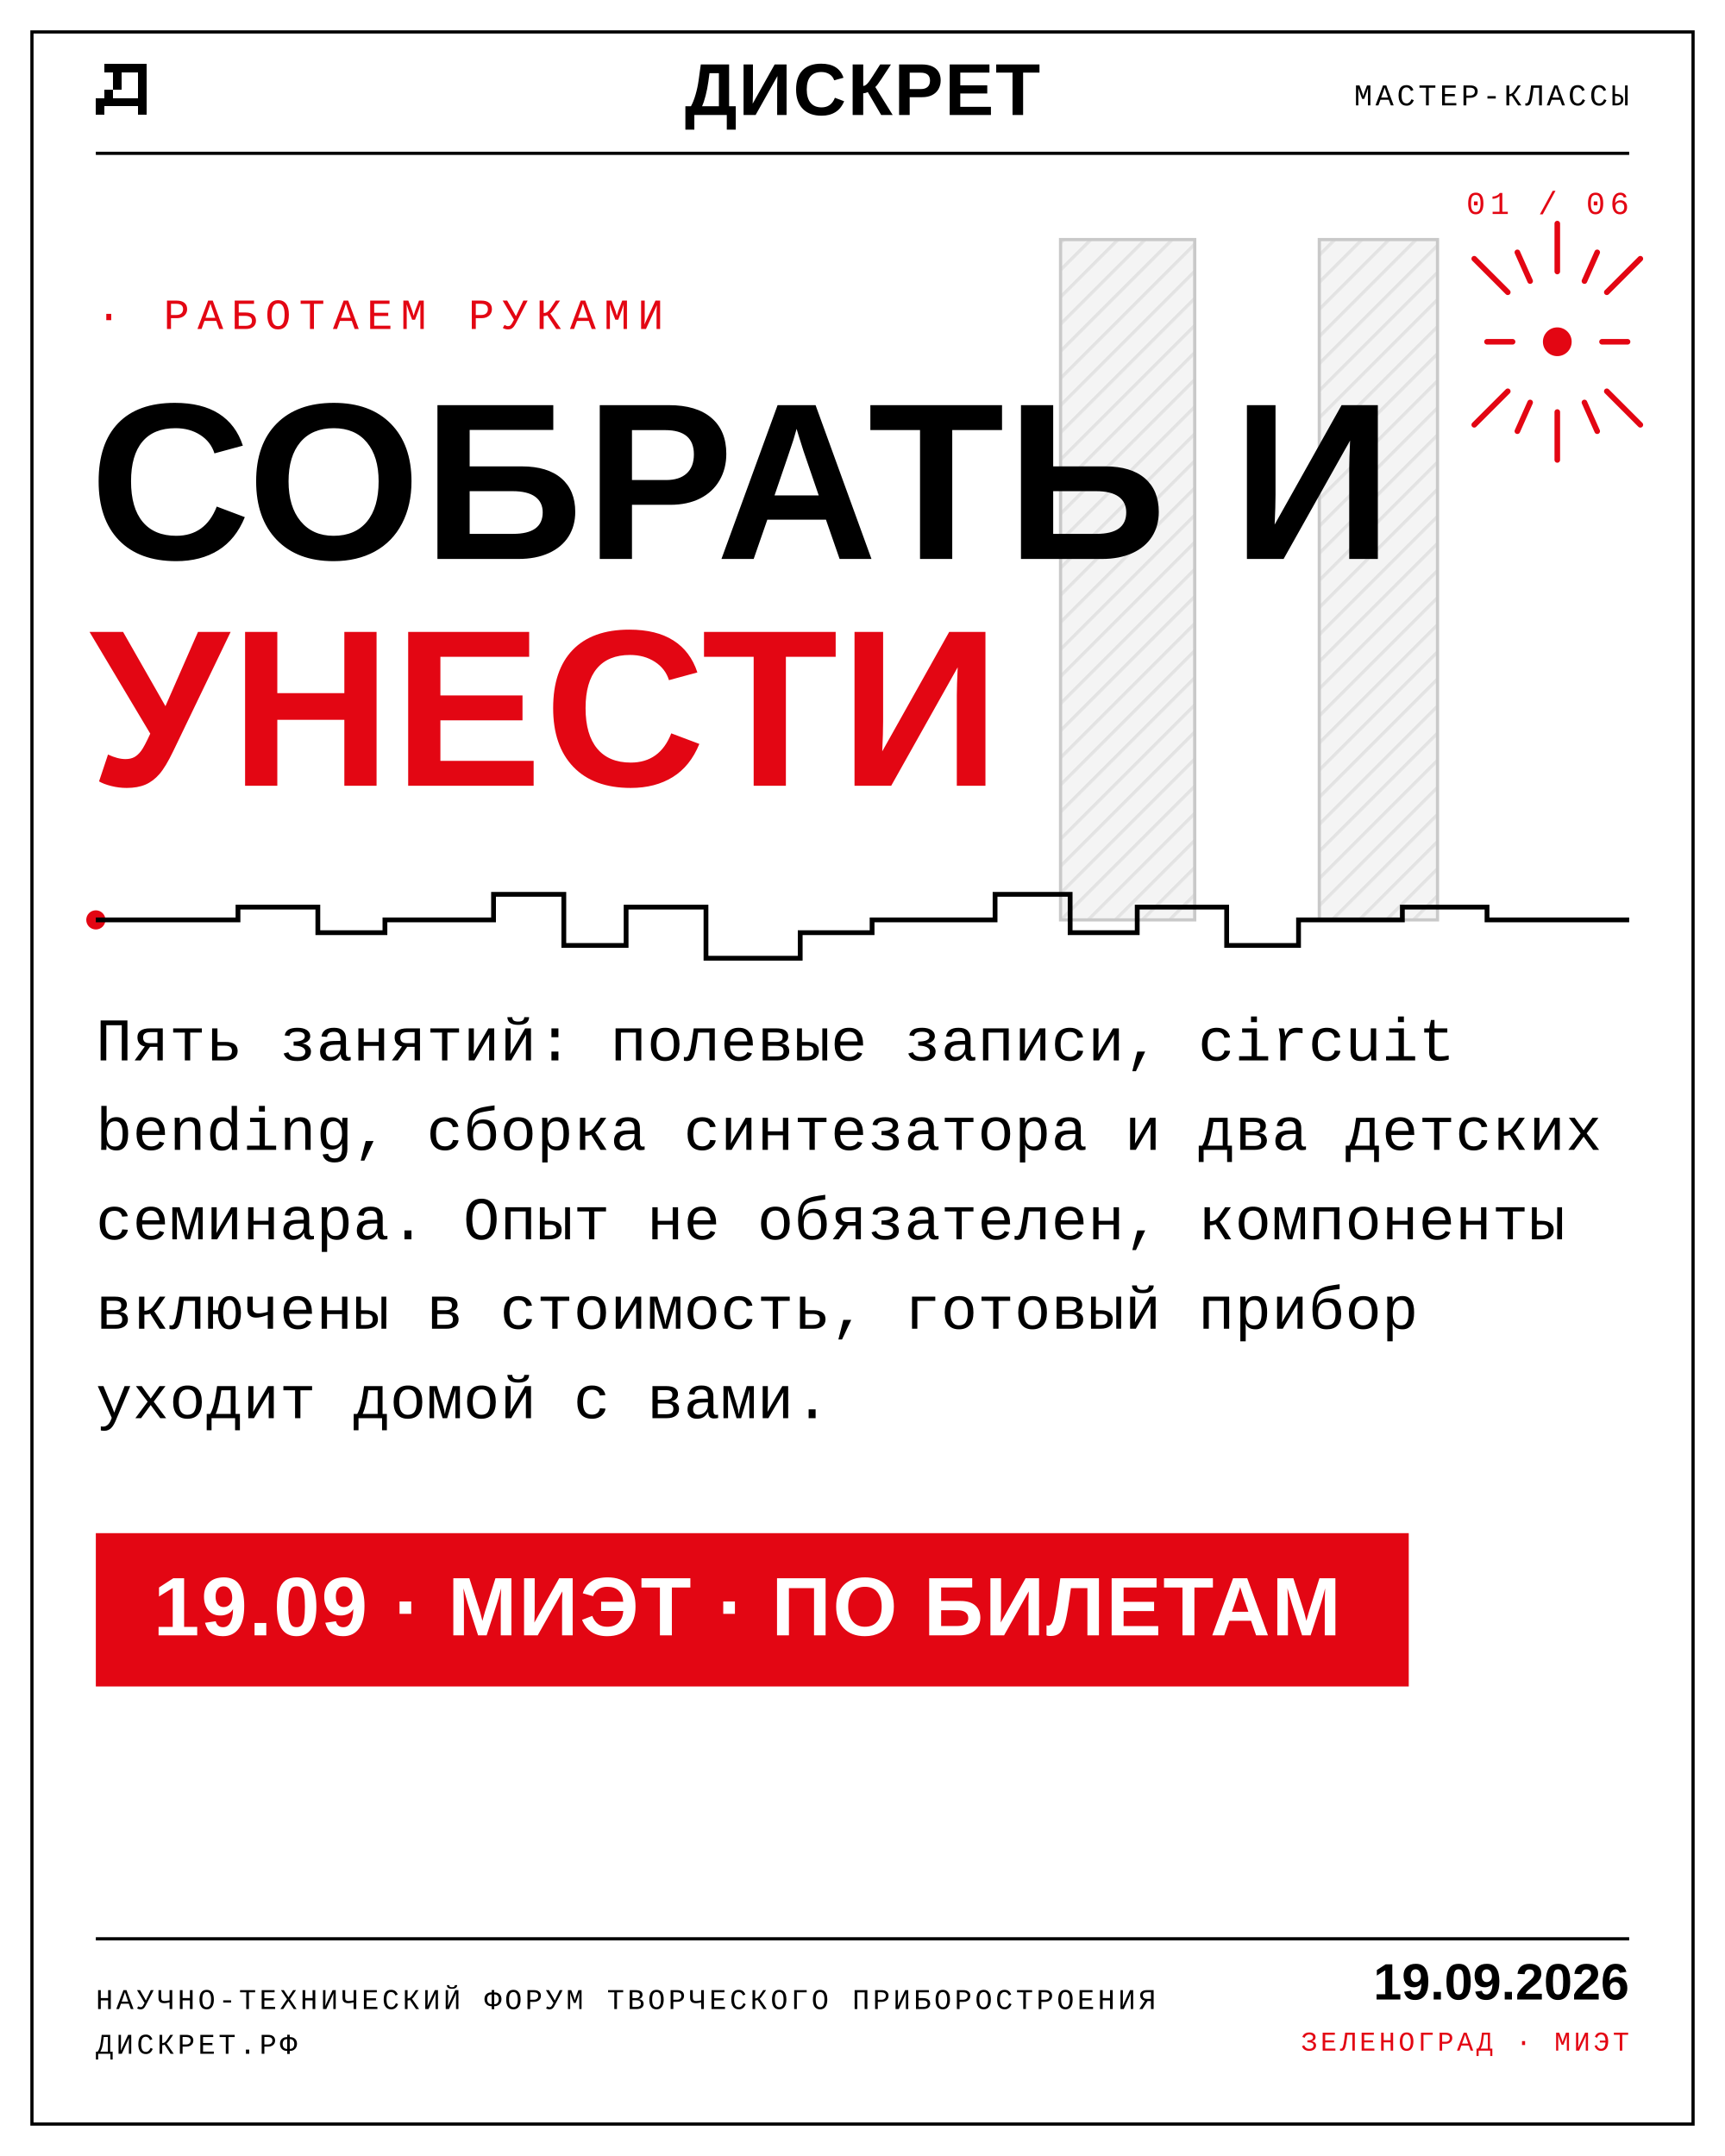
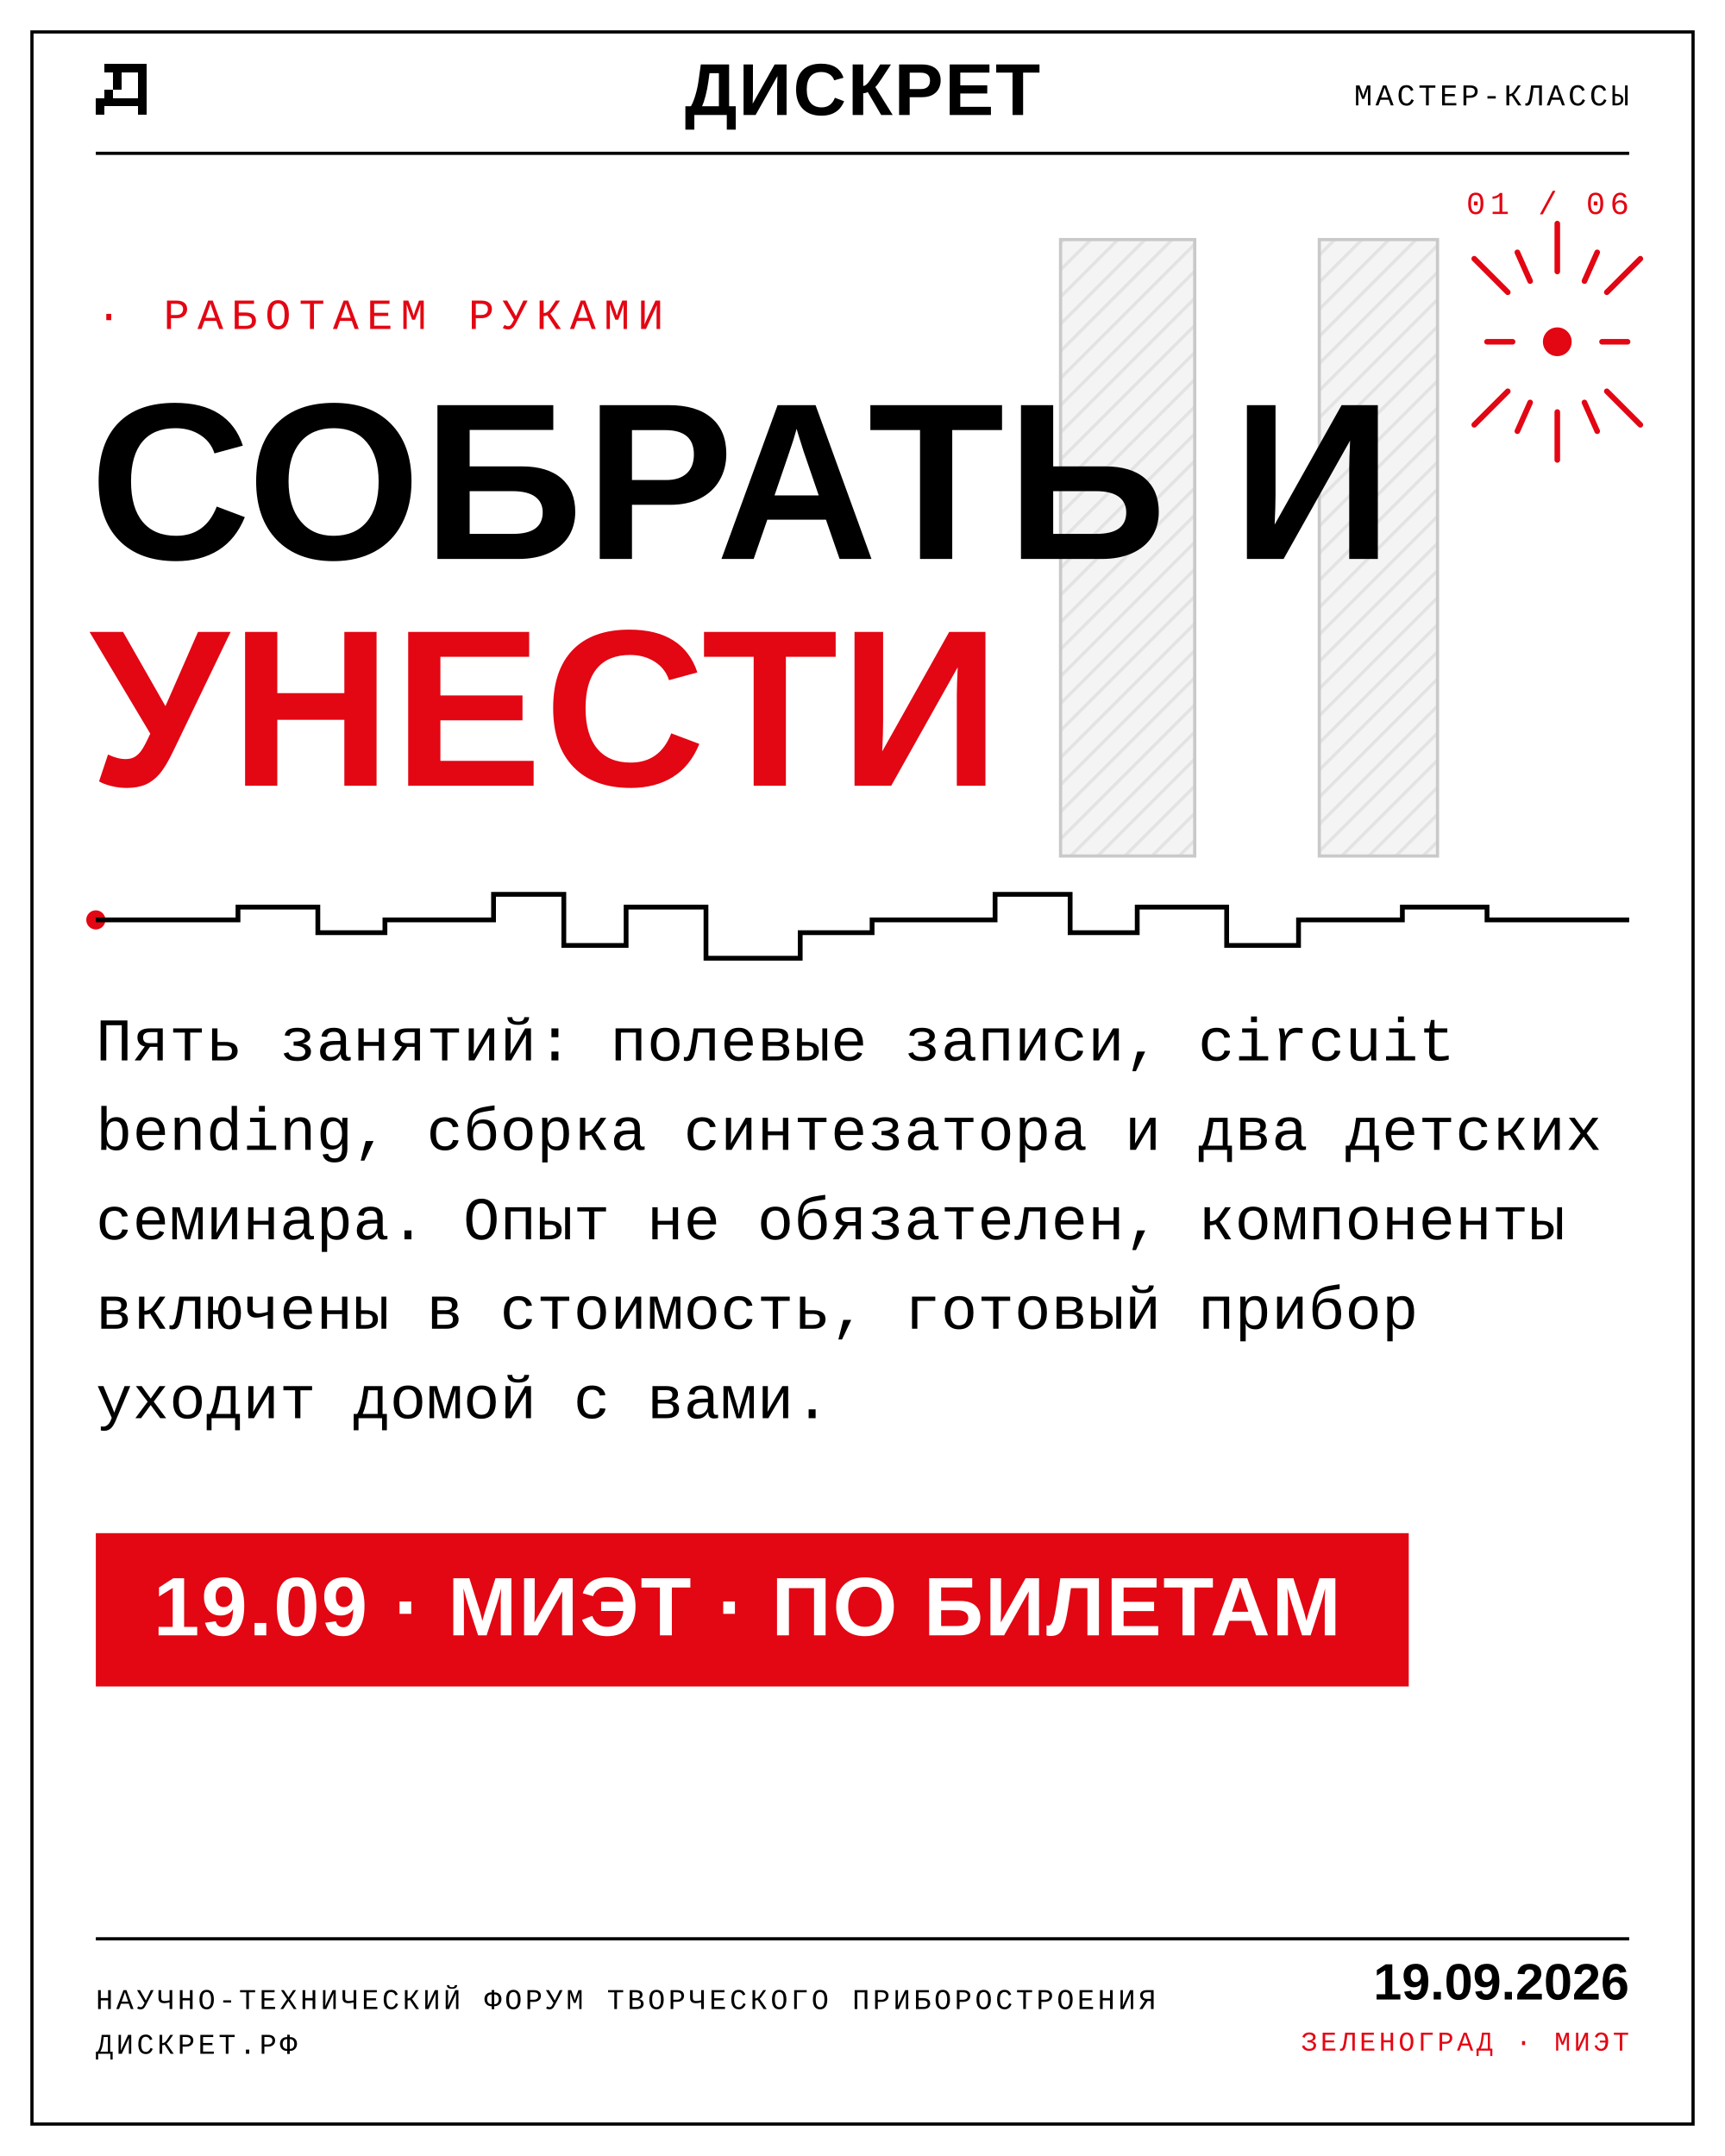
<svg xmlns="http://www.w3.org/2000/svg" width="1080" height="1350" viewBox="0 0 1080 1350" fill="none" font-family="'Arial Narrow','Helvetica Neue',Arial,sans-serif">
  <defs>
    <g id="logoD" shape-rendering="crispEdges" transform="scale(0.66667)">
      <rect x="10" y="0" width="2" height="12" />
      <rect x="2" y="0" width="8" height="2" />
      <rect x="4" y="2" width="2" height="4" />
      <rect x="2" y="6" width="2" height="2" />
      <rect x="0" y="8" width="12" height="2" />
      <rect x="0" y="10" width="2" height="2" />
    </g>
    <pattern id="th" width="12" height="12" patternTransform="rotate(45)" patternUnits="userSpaceOnUse">
      <rect width="12" height="12" fill="#f4f4f4" />
      <line x1="0" y1="0" x2="0" y2="12" stroke="#e3e3e3" stroke-width="4" />
    </pattern>
  </defs>
  <rect width="1080" height="1350" fill="#FFFFFF" />
  <rect x="20" y="20" width="1040" height="1310" fill="none" stroke="#000" stroke-width="2" />
  <use href="#logoD" fill="#000" transform="translate(60,40) scale(4.0)" />
  <text x="540" y="72" text-anchor="middle" font-weight="800" font-size="46" letter-spacing="1" fill="#000">ДИСКРЕТ</text>
  <text x="1020" y="66" text-anchor="end" font-family="'Courier New',monospace" font-size="19" letter-spacing="2" fill="#000">МАСТЕР-КЛАССЫ</text>
  <line x1="60" y1="96" x2="1020" y2="96" stroke="#000" stroke-width="2" />
  <text x="1020" y="134" text-anchor="end" font-family="'Courier New',monospace" font-size="20" letter-spacing="3" fill="#E30613">01 / 06</text>
  <g stroke="#c9c9c9" stroke-width="2">
-     <rect x="664" y="150" width="84" height="426" fill="url(#th)" />
-     <rect x="826" y="150" width="74" height="426" fill="url(#th)" />
+     <rect x="664" y="150" width="84" height="386" fill="url(#th)" />
+     <rect x="826" y="150" width="74" height="386" fill="url(#th)" />
  </g>
  <g stroke="#E30613" stroke-width="3.5" stroke-linecap="round">
    <line x1="975" y1="170" x2="975" y2="140" />
    <line x1="975" y1="258" x2="975" y2="288" />
    <line x1="931" y1="214" x2="947" y2="214" />
    <line x1="1003" y1="214" x2="1019" y2="214" />
    <line x1="944" y1="183" x2="923" y2="162" />
    <line x1="1006" y1="183" x2="1027" y2="162" />
    <line x1="944" y1="245" x2="923" y2="266" />
    <line x1="1006" y1="245" x2="1027" y2="266" />
    <line x1="958" y1="176" x2="950" y2="158" />
    <line x1="992" y1="176" x2="1000" y2="158" />
    <line x1="958" y1="252" x2="950" y2="270" />
    <line x1="992" y1="252" x2="1000" y2="270" />
  </g>
  <circle cx="975" cy="214" r="9" fill="#E30613" />
  <text x="60" y="206" font-family="'Courier New',monospace" font-size="27" letter-spacing="5" fill="#E30613">· РАБОТАЕМ РУКАМИ</text>
  <text x="56" y="350" font-weight="800" font-size="140" letter-spacing="1" fill="#000">СОБРАТЬ И</text>
  <text x="56" y="492" font-weight="800" font-size="140" letter-spacing="1" fill="#E30613">УНЕСТИ</text>
  <circle cx="60" cy="576" r="6" fill="#E30613" />
  <polyline points="60,576 149,576 149,568 199,568 199,584 241,584 241,576 309,576 309,560 353,560 353,592 392,592 392,568 442,568 442,600 501,600 501,584 546,584 546,576 623,576 623,560 670,560 670,584 712,584 712,568 768,568 768,592 813,592 813,576 878,576 878,568 931,568 931,576 1020,576" fill="none" stroke="#000" stroke-width="3" />
  <text x="60" y="664" font-family="'Courier New',monospace" font-size="38" letter-spacing="0.2" fill="#000">Пять занятий: полевые записи, circuit</text>
  <text x="60" y="720" font-family="'Courier New',monospace" font-size="38" letter-spacing="0.2" fill="#000">bending, сборка синтезатора и два детских</text>
  <text x="60" y="776" font-family="'Courier New',monospace" font-size="38" letter-spacing="0.2" fill="#000">семинара. Опыт не обязателен, компоненты</text>
  <text x="60" y="832" font-family="'Courier New',monospace" font-size="38" letter-spacing="0.2" fill="#000">включены в стоимость, готовый прибор</text>
  <text x="60" y="888" font-family="'Courier New',monospace" font-size="38" letter-spacing="0.2" fill="#000">уходит домой с вами.</text>
  <rect x="60" y="960" width="822" height="96" fill="#E30613" />
  <text x="96" y="1024" font-weight="800" font-size="52" letter-spacing="1" fill="#FFF">19.09 · МИЭТ · ПО БИЛЕТАМ</text>
  <line x1="60" y1="1214" x2="1020" y2="1214" stroke="#000" stroke-width="2" />
  <text x="60" y="1258" font-family="'Courier New',monospace" font-size="18" letter-spacing="2" fill="#000">НАУЧНО-ТЕХНИЧЕСКИЙ ФОРУМ ТВОРЧЕСКОГО ПРИБОРОСТРОЕНИЯ</text>
  <text x="60" y="1286" font-family="'Courier New',monospace" font-size="18" letter-spacing="2" fill="#000">ДИСКРЕТ.РФ</text>
  <text x="1020" y="1252" text-anchor="end" font-weight="800" font-size="32" fill="#000">19.09.2026</text>
  <text x="1020" y="1284" text-anchor="end" font-family="'Courier New',monospace" font-size="17" letter-spacing="2" fill="#E30613">ЗЕЛЕНОГРАД · МИЭТ</text>
</svg>
